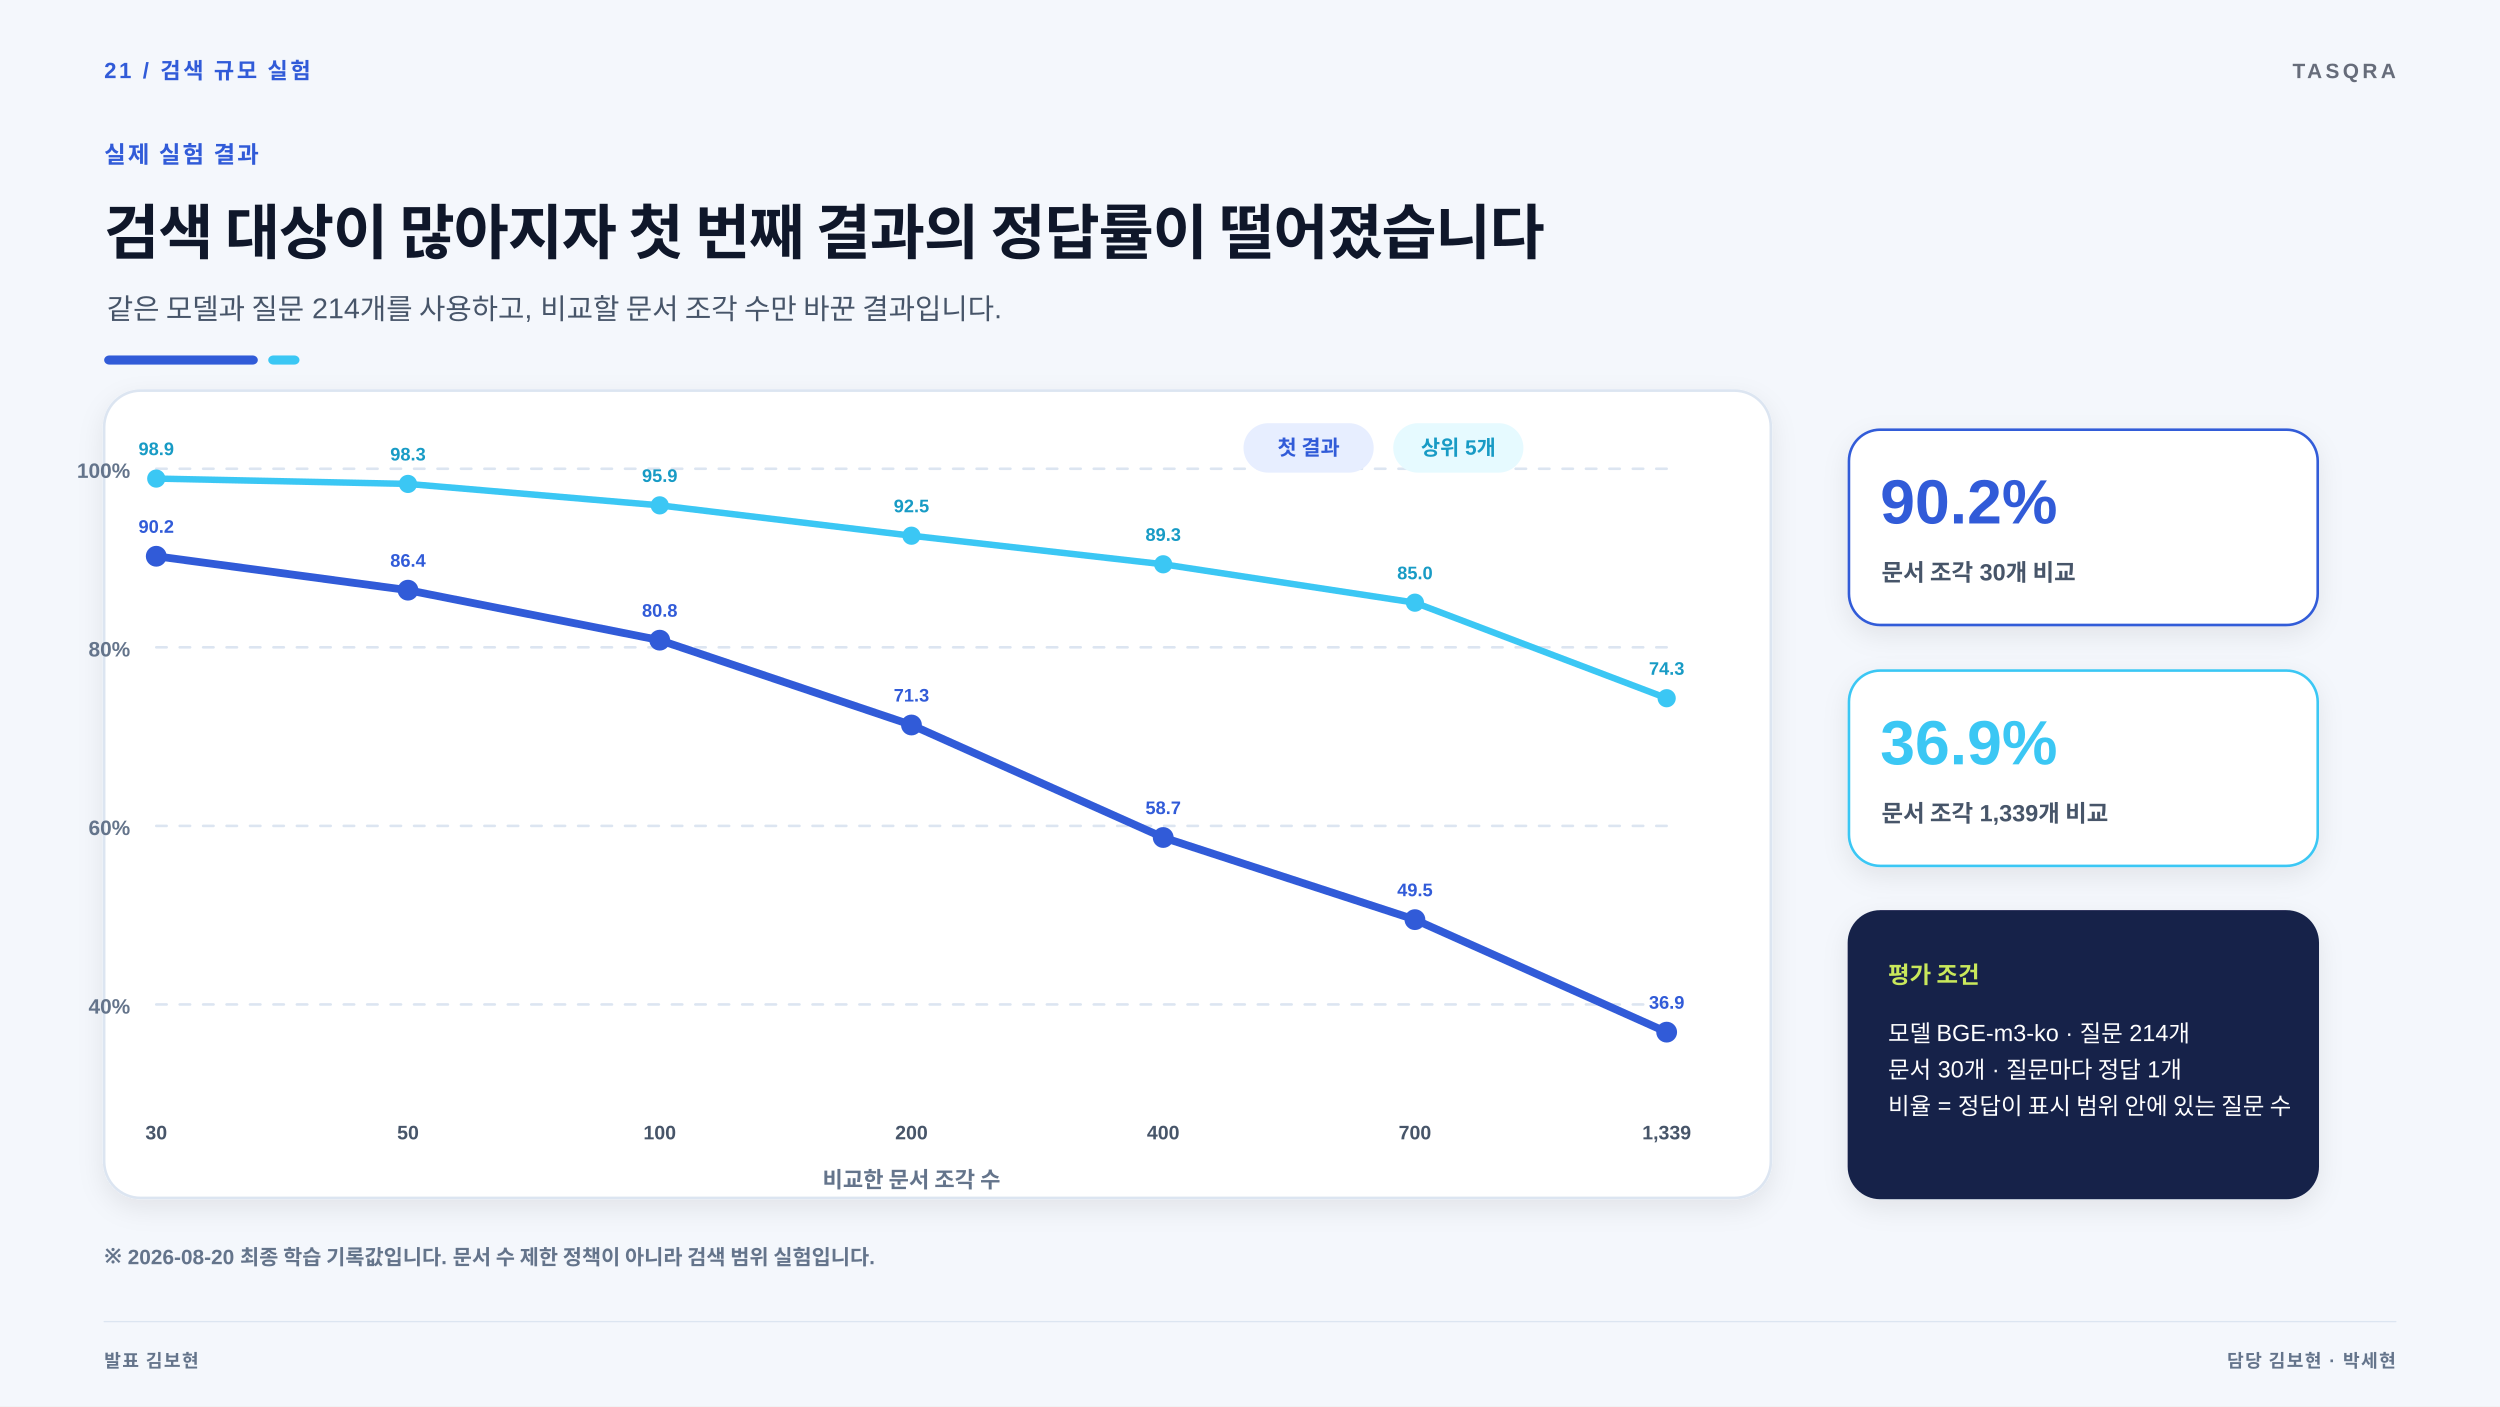
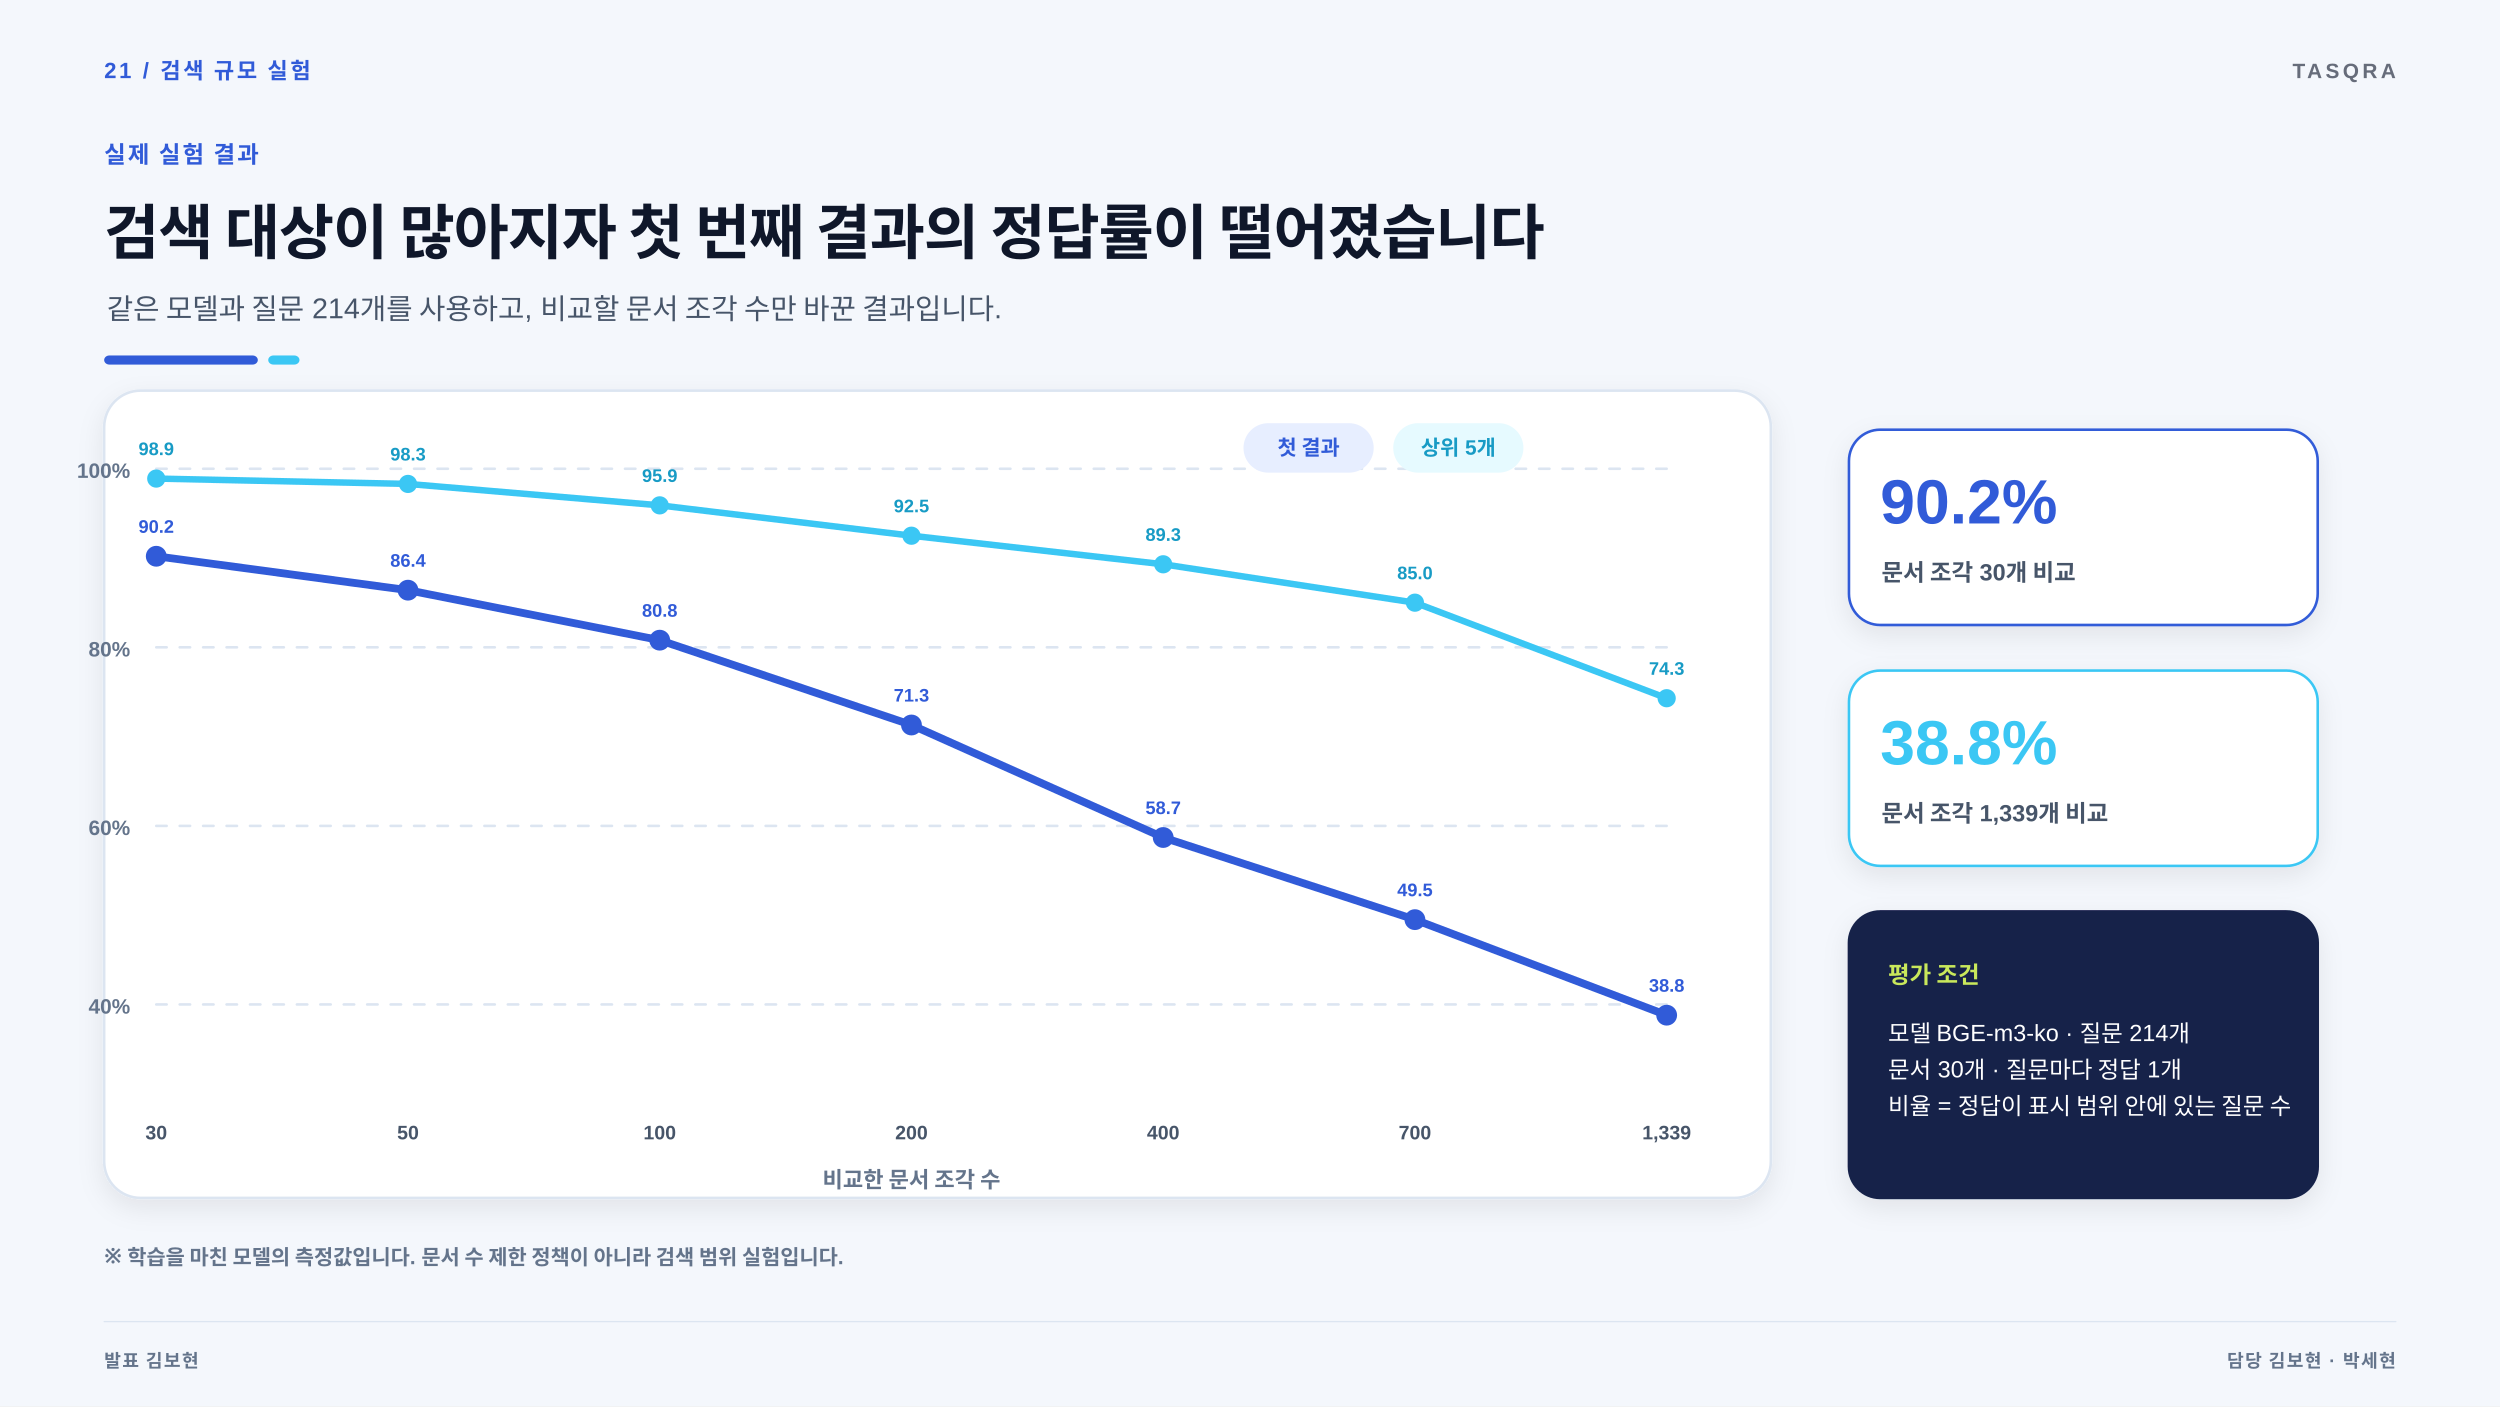
<svg xmlns="http://www.w3.org/2000/svg" width="1920" height="1080" viewBox="0 0 1920 1080">
  <defs>
    <style>@font-face{font-family:NotoKR;src:url("../../포트폴리오/NotoSansKR.ttf") format("truetype");} text{font-family:NotoKR,Arial,sans-serif;}</style>
    <filter id="shadow" x="-20%" y="-20%" width="140%" height="140%">
      <feDropShadow dx="0" dy="12" stdDeviation="16" flood-color="#0E162F" flood-opacity="0.11" />
    </filter>
    <filter id="softShadow" x="-20%" y="-20%" width="140%" height="140%">
      <feDropShadow dx="0" dy="7" stdDeviation="10" flood-color="#0E162F" flood-opacity="0.08" />
    </filter>
  </defs>
  <rect x="0" y="0" width="1920" height="1080" rx="0" fill="#F4F7FC" stroke="none" stroke-width="0" opacity="1" />
  <text x="80" y="60" font-family="NotoKR, Arial, sans-serif" font-size="17" font-weight="800" font-style="normal" fill="#315BD8" text-anchor="start" letter-spacing="2" opacity="1">21  /  검색 규모 실험</text>
  <text x="1840" y="60" font-family="NotoKR, Arial, sans-serif" font-size="16" font-weight="800" font-style="normal" fill="#0F172A" text-anchor="end" letter-spacing="2.6" opacity="0.62">TASQRA</text>
  <line x1="80" y1="1015" x2="1840" y2="1015" stroke="#DCE5F1" stroke-width="1" stroke-linecap="round" opacity="1" />
  <text x="80" y="1050" font-family="NotoKR, Arial, sans-serif" font-size="14" font-weight="700" font-style="normal" fill="#64748B" text-anchor="start" letter-spacing="1" opacity="1">발표  김보현</text>
  <text x="1840" y="1050" font-family="NotoKR, Arial, sans-serif" font-size="14" font-weight="700" font-style="normal" fill="#64748B" text-anchor="end" letter-spacing="1" opacity="1">담당  김보현 · 박세현</text>
  <text x="80" y="125" font-family="NotoKR, Arial, sans-serif" font-size="18" font-weight="800" font-style="normal" fill="#315BD8" text-anchor="start" letter-spacing="1.6" opacity="1">실제 실험 결과</text>
  <text x="80" y="195" font-family="NotoKR, Arial, sans-serif" font-size="46" font-weight="800" font-style="normal" fill="#0F172A" text-anchor="start" letter-spacing="-0.8" opacity="1">검색 대상이 많아지자 첫 번째 결과의 정답률이 떨어졌습니다</text>
  <text x="82" y="245" font-family="NotoKR, Arial, sans-serif" font-size="22" font-weight="500" font-style="normal" fill="#475569" text-anchor="start" letter-spacing="0" opacity="1">같은 모델과 질문 214개를 사용하고, 비교할 문서 조각 수만 바꾼 결과입니다.</text>
  <rect x="80" y="273" width="118" height="7" rx="4" fill="#315BD8" stroke="none" stroke-width="0" opacity="1" />
  <rect x="206" y="273" width="24" height="7" rx="4" fill="#3BC7F4" stroke="none" stroke-width="0" opacity="1" />
  <rect x="80" y="300" width="1280" height="620" rx="28" fill="#FFFFFF" stroke="#DCE5F1" stroke-width="2" opacity="1" filter="url(#softShadow)" />
  <line x1="120" y1="771.429" x2="1280" y2="771.429" stroke="#DCE5F1" stroke-width="2" stroke-linecap="round" opacity="1" stroke-dasharray="8 10" />
  <text x="100" y="778.429" font-family="NotoKR, Arial, sans-serif" font-size="16" font-weight="600" font-style="normal" fill="#64748B" text-anchor="end" letter-spacing="0" opacity="1">40%</text>
  <line x1="120" y1="634.286" x2="1280" y2="634.286" stroke="#DCE5F1" stroke-width="2" stroke-linecap="round" opacity="1" stroke-dasharray="8 10" />
  <text x="100" y="641.286" font-family="NotoKR, Arial, sans-serif" font-size="16" font-weight="600" font-style="normal" fill="#64748B" text-anchor="end" letter-spacing="0" opacity="1">60%</text>
  <line x1="120" y1="497.143" x2="1280" y2="497.143" stroke="#DCE5F1" stroke-width="2" stroke-linecap="round" opacity="1" stroke-dasharray="8 10" />
  <text x="100" y="504.143" font-family="NotoKR, Arial, sans-serif" font-size="16" font-weight="600" font-style="normal" fill="#64748B" text-anchor="end" letter-spacing="0" opacity="1">80%</text>
  <line x1="120" y1="360.0" x2="1280" y2="360.0" stroke="#DCE5F1" stroke-width="2" stroke-linecap="round" opacity="1" stroke-dasharray="8 10" />
  <text x="100" y="367.0" font-family="NotoKR, Arial, sans-serif" font-size="16" font-weight="600" font-style="normal" fill="#64748B" text-anchor="end" letter-spacing="0" opacity="1">100%</text>
-   <polyline points="120.0,427.2 313.333,453.257 506.667,491.657 700.0,556.8 893.333,643.2 1086.667,706.286 1280.0,792.686" fill="none" stroke="#315BD8" stroke-width="6" stroke-linecap="round" stroke-linejoin="round" opacity="1" />
+   <polyline points="120.0,427.2 313.333,453.257 506.667,491.657 700.0,556.8 893.333,643.2 1086.667,706.286 1280.0,779.657" fill="none" stroke="#315BD8" stroke-width="6" stroke-linecap="round" stroke-linejoin="round" opacity="1" />
  <polyline points="120.0,367.543 313.333,371.657 506.667,388.114 700.0,411.429 893.333,433.371 1086.667,462.857 1280.0,536.229" fill="none" stroke="#3BC7F4" stroke-width="5" stroke-linecap="round" stroke-linejoin="round" opacity="1" />
  <circle cx="120.0" cy="427.2" r="8" fill="#315BD8" stroke="none" stroke-width="0" opacity="1" />
  <text x="120.0" y="409.2" font-family="NotoKR, Arial, sans-serif" font-size="14" font-weight="800" font-style="normal" fill="#315BD8" text-anchor="middle" letter-spacing="0" opacity="1">90.2</text>
  <circle cx="313.333" cy="453.257" r="8" fill="#315BD8" stroke="none" stroke-width="0" opacity="1" />
  <text x="313.333" y="435.257" font-family="NotoKR, Arial, sans-serif" font-size="14" font-weight="800" font-style="normal" fill="#315BD8" text-anchor="middle" letter-spacing="0" opacity="1">86.4</text>
  <circle cx="506.667" cy="491.657" r="8" fill="#315BD8" stroke="none" stroke-width="0" opacity="1" />
  <text x="506.667" y="473.657" font-family="NotoKR, Arial, sans-serif" font-size="14" font-weight="800" font-style="normal" fill="#315BD8" text-anchor="middle" letter-spacing="0" opacity="1">80.8</text>
  <circle cx="700.0" cy="556.8" r="8" fill="#315BD8" stroke="none" stroke-width="0" opacity="1" />
  <text x="700.0" y="538.8" font-family="NotoKR, Arial, sans-serif" font-size="14" font-weight="800" font-style="normal" fill="#315BD8" text-anchor="middle" letter-spacing="0" opacity="1">71.3</text>
  <circle cx="893.333" cy="643.2" r="8" fill="#315BD8" stroke="none" stroke-width="0" opacity="1" />
  <text x="893.333" y="625.2" font-family="NotoKR, Arial, sans-serif" font-size="14" font-weight="800" font-style="normal" fill="#315BD8" text-anchor="middle" letter-spacing="0" opacity="1">58.7</text>
  <circle cx="1086.667" cy="706.286" r="8" fill="#315BD8" stroke="none" stroke-width="0" opacity="1" />
  <text x="1086.667" y="688.286" font-family="NotoKR, Arial, sans-serif" font-size="14" font-weight="800" font-style="normal" fill="#315BD8" text-anchor="middle" letter-spacing="0" opacity="1">49.5</text>
-   <circle cx="1280.0" cy="792.686" r="8" fill="#315BD8" stroke="none" stroke-width="0" opacity="1" />
-   <text x="1280.0" y="774.686" font-family="NotoKR, Arial, sans-serif" font-size="14" font-weight="800" font-style="normal" fill="#315BD8" text-anchor="middle" letter-spacing="0" opacity="1">36.9</text>
+   <circle cx="1280.0" cy="779.657" r="8" fill="#315BD8" stroke="none" stroke-width="0" opacity="1" />
+   <text x="1280.0" y="761.657" font-family="NotoKR, Arial, sans-serif" font-size="14" font-weight="800" font-style="normal" fill="#315BD8" text-anchor="middle" letter-spacing="0" opacity="1">38.8</text>
  <circle cx="120.0" cy="367.543" r="7" fill="#3BC7F4" stroke="none" stroke-width="0" opacity="1" />
  <text x="120.0" y="349.543" font-family="NotoKR, Arial, sans-serif" font-size="14" font-weight="800" font-style="normal" fill="#189BC5" text-anchor="middle" letter-spacing="0" opacity="1">98.9</text>
  <circle cx="313.333" cy="371.657" r="7" fill="#3BC7F4" stroke="none" stroke-width="0" opacity="1" />
  <text x="313.333" y="353.657" font-family="NotoKR, Arial, sans-serif" font-size="14" font-weight="800" font-style="normal" fill="#189BC5" text-anchor="middle" letter-spacing="0" opacity="1">98.3</text>
  <circle cx="506.667" cy="388.114" r="7" fill="#3BC7F4" stroke="none" stroke-width="0" opacity="1" />
  <text x="506.667" y="370.114" font-family="NotoKR, Arial, sans-serif" font-size="14" font-weight="800" font-style="normal" fill="#189BC5" text-anchor="middle" letter-spacing="0" opacity="1">95.9</text>
  <circle cx="700.0" cy="411.429" r="7" fill="#3BC7F4" stroke="none" stroke-width="0" opacity="1" />
  <text x="700.0" y="393.429" font-family="NotoKR, Arial, sans-serif" font-size="14" font-weight="800" font-style="normal" fill="#189BC5" text-anchor="middle" letter-spacing="0" opacity="1">92.5</text>
  <circle cx="893.333" cy="433.371" r="7" fill="#3BC7F4" stroke="none" stroke-width="0" opacity="1" />
  <text x="893.333" y="415.371" font-family="NotoKR, Arial, sans-serif" font-size="14" font-weight="800" font-style="normal" fill="#189BC5" text-anchor="middle" letter-spacing="0" opacity="1">89.3</text>
  <circle cx="1086.667" cy="462.857" r="7" fill="#3BC7F4" stroke="none" stroke-width="0" opacity="1" />
  <text x="1086.667" y="444.857" font-family="NotoKR, Arial, sans-serif" font-size="14" font-weight="800" font-style="normal" fill="#189BC5" text-anchor="middle" letter-spacing="0" opacity="1">85.0</text>
  <circle cx="1280.0" cy="536.229" r="7" fill="#3BC7F4" stroke="none" stroke-width="0" opacity="1" />
  <text x="1280.0" y="518.229" font-family="NotoKR, Arial, sans-serif" font-size="14" font-weight="800" font-style="normal" fill="#189BC5" text-anchor="middle" letter-spacing="0" opacity="1">74.3</text>
  <text x="120.0" y="875" font-family="NotoKR, Arial, sans-serif" font-size="15" font-weight="600" font-style="normal" fill="#475569" text-anchor="middle" letter-spacing="0" opacity="1">30</text>
  <text x="313.333" y="875" font-family="NotoKR, Arial, sans-serif" font-size="15" font-weight="600" font-style="normal" fill="#475569" text-anchor="middle" letter-spacing="0" opacity="1">50</text>
  <text x="506.667" y="875" font-family="NotoKR, Arial, sans-serif" font-size="15" font-weight="600" font-style="normal" fill="#475569" text-anchor="middle" letter-spacing="0" opacity="1">100</text>
  <text x="700.0" y="875" font-family="NotoKR, Arial, sans-serif" font-size="15" font-weight="600" font-style="normal" fill="#475569" text-anchor="middle" letter-spacing="0" opacity="1">200</text>
  <text x="893.333" y="875" font-family="NotoKR, Arial, sans-serif" font-size="15" font-weight="600" font-style="normal" fill="#475569" text-anchor="middle" letter-spacing="0" opacity="1">400</text>
  <text x="1086.667" y="875" font-family="NotoKR, Arial, sans-serif" font-size="15" font-weight="600" font-style="normal" fill="#475569" text-anchor="middle" letter-spacing="0" opacity="1">700</text>
  <text x="1280.0" y="875" font-family="NotoKR, Arial, sans-serif" font-size="15" font-weight="600" font-style="normal" fill="#475569" text-anchor="middle" letter-spacing="0" opacity="1">1,339</text>
  <text x="700.0" y="912" font-family="NotoKR, Arial, sans-serif" font-size="17" font-weight="700" font-style="normal" fill="#64748B" text-anchor="middle" letter-spacing="0" opacity="1">비교한 문서 조각 수</text>
  <rect x="955" y="325" width="100" height="38" rx="19.0" fill="#E7EEFF" stroke="none" stroke-width="0" opacity="1" />
  <text x="1005.0" y="349.44" font-family="NotoKR, Arial, sans-serif" font-size="16" font-weight="700" font-style="normal" fill="#315BD8" text-anchor="middle" letter-spacing="0" opacity="1">첫 결과</text>
  <rect x="1070" y="325" width="100" height="38" rx="19.0" fill="#E6FAFF" stroke="none" stroke-width="0" opacity="1" />
  <text x="1120.0" y="349.44" font-family="NotoKR, Arial, sans-serif" font-size="16" font-weight="700" font-style="normal" fill="#189BC5" text-anchor="middle" letter-spacing="0" opacity="1">상위 5개</text>
  <rect x="1420" y="330" width="360" height="150" rx="24" fill="#FFFFFF" stroke="#315BD8" stroke-width="2" opacity="1" filter="url(#softShadow)" />
  <text x="1444" y="402" font-family="NotoKR, Arial, sans-serif" font-size="48" font-weight="800" font-style="normal" fill="#315BD8" text-anchor="start" letter-spacing="0" opacity="1">90.2%</text>
  <text x="1445" y="446" font-family="NotoKR, Arial, sans-serif" font-size="18" font-weight="600" font-style="normal" fill="#475569" text-anchor="start" letter-spacing="0" opacity="1">문서 조각 30개 비교</text>
  <rect x="1420" y="515" width="360" height="150" rx="24" fill="#FFFFFF" stroke="#3BC7F4" stroke-width="2" opacity="1" filter="url(#softShadow)" />
-   <text x="1444" y="587" font-family="NotoKR, Arial, sans-serif" font-size="48" font-weight="800" font-style="normal" fill="#3BC7F4" text-anchor="start" letter-spacing="0" opacity="1">36.9%</text>
+   <text x="1444" y="587" font-family="NotoKR, Arial, sans-serif" font-size="48" font-weight="800" font-style="normal" fill="#3BC7F4" text-anchor="start" letter-spacing="0" opacity="1">38.8%</text>
  <text x="1445" y="631" font-family="NotoKR, Arial, sans-serif" font-size="18" font-weight="600" font-style="normal" fill="#475569" text-anchor="start" letter-spacing="0" opacity="1">문서 조각 1,339개 비교</text>
  <rect x="1420" y="700" width="360" height="220" rx="24" fill="#16234A" stroke="#16234A" stroke-width="2" opacity="1" filter="url(#softShadow)" />
  <text x="1450" y="755" font-family="NotoKR, Arial, sans-serif" font-size="18" font-weight="800" font-style="normal" fill="#C9E85B" text-anchor="start" letter-spacing="0" opacity="1">평가 조건</text>
  <text x="1450" y="800" font-family="NotoKR, Arial, sans-serif" font-size="18" font-weight="500" fill="#FFFFFF" text-anchor="start">
    <tspan x="1450" dy="0">모델 BGE-m3-ko · 질문 214개</tspan>
    <tspan x="1450" dy="27.9">문서 30개 · 질문마다 정답 1개</tspan>
    <tspan x="1450" dy="27.9">비율 = 정답이 표시 범위 안에 있는 질문 수</tspan>
  </text>
-   <text x="80" y="970" font-family="NotoKR, Arial, sans-serif" font-size="16" font-weight="600" font-style="normal" fill="#64748B" text-anchor="start" letter-spacing="0" opacity="1">※ 2026-08-20 최종 학습 기록값입니다. 문서 수 제한 정책이 아니라 검색 범위 실험입니다.</text>
+   <text x="80" y="970" font-family="NotoKR, Arial, sans-serif" font-size="16" font-weight="600" font-style="normal" fill="#64748B" text-anchor="start" letter-spacing="0" opacity="1">※ 학습을 마친 모델의 측정값입니다. 문서 수 제한 정책이 아니라 검색 범위 실험입니다.</text>
</svg>
